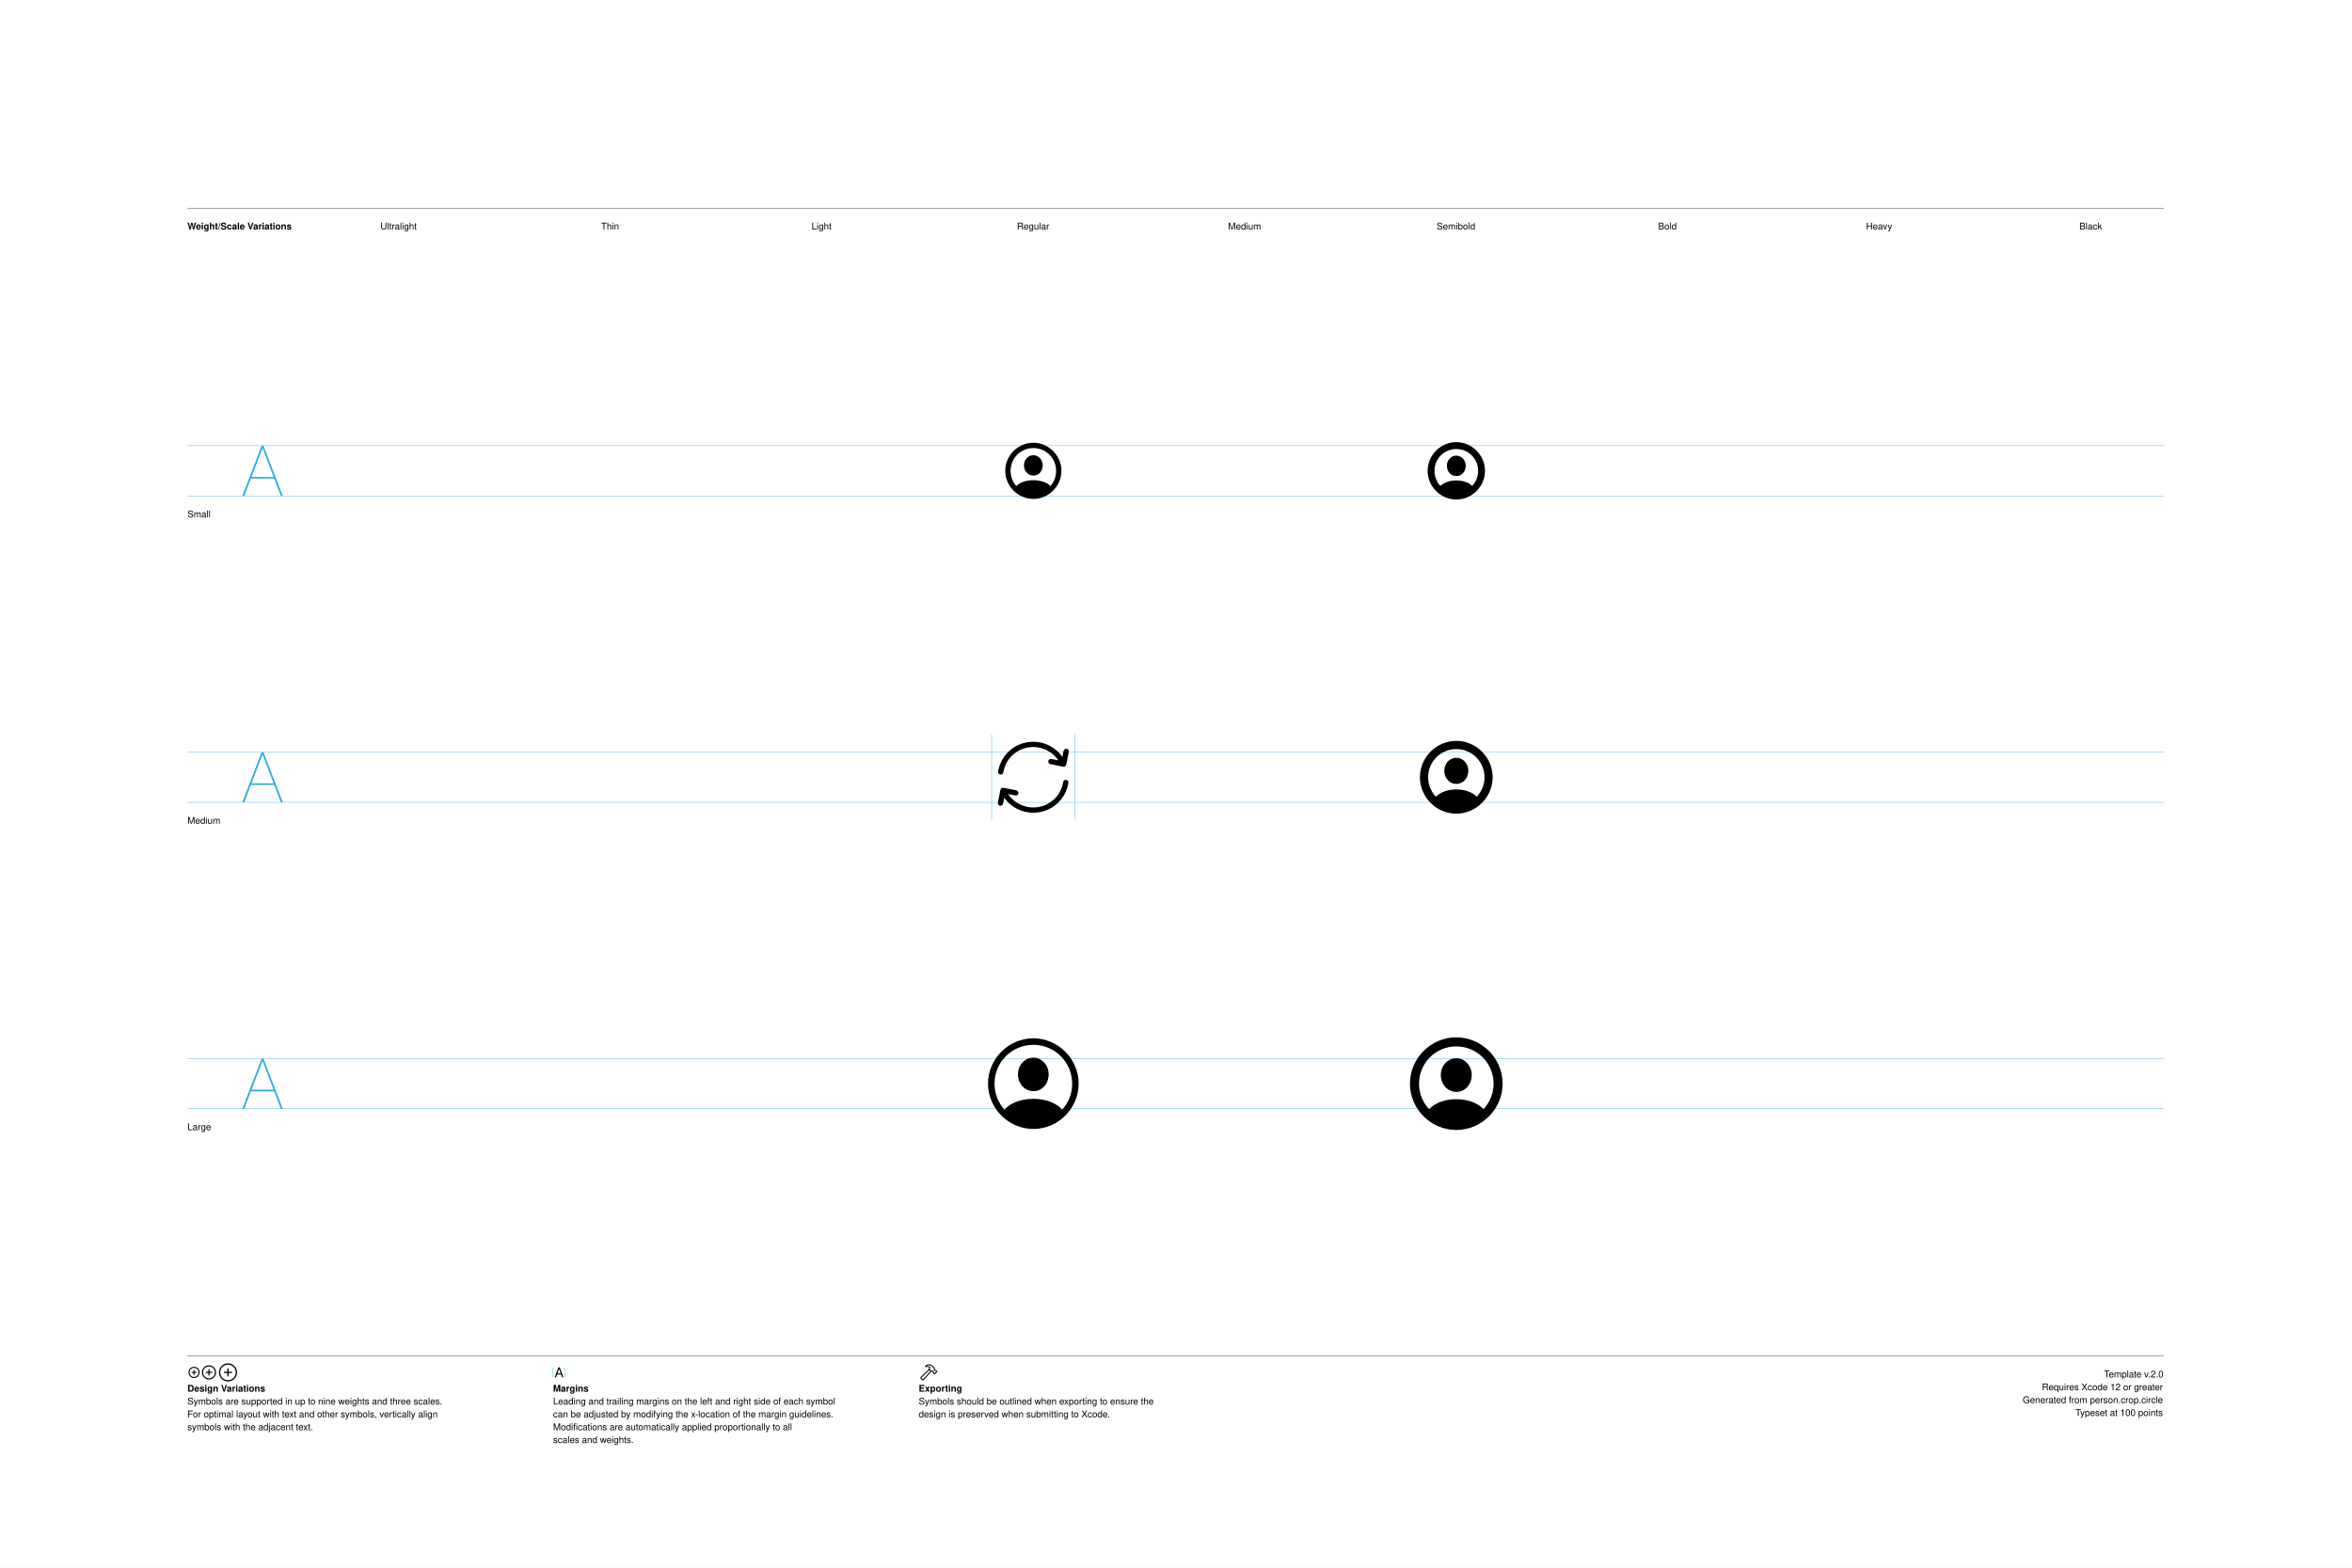
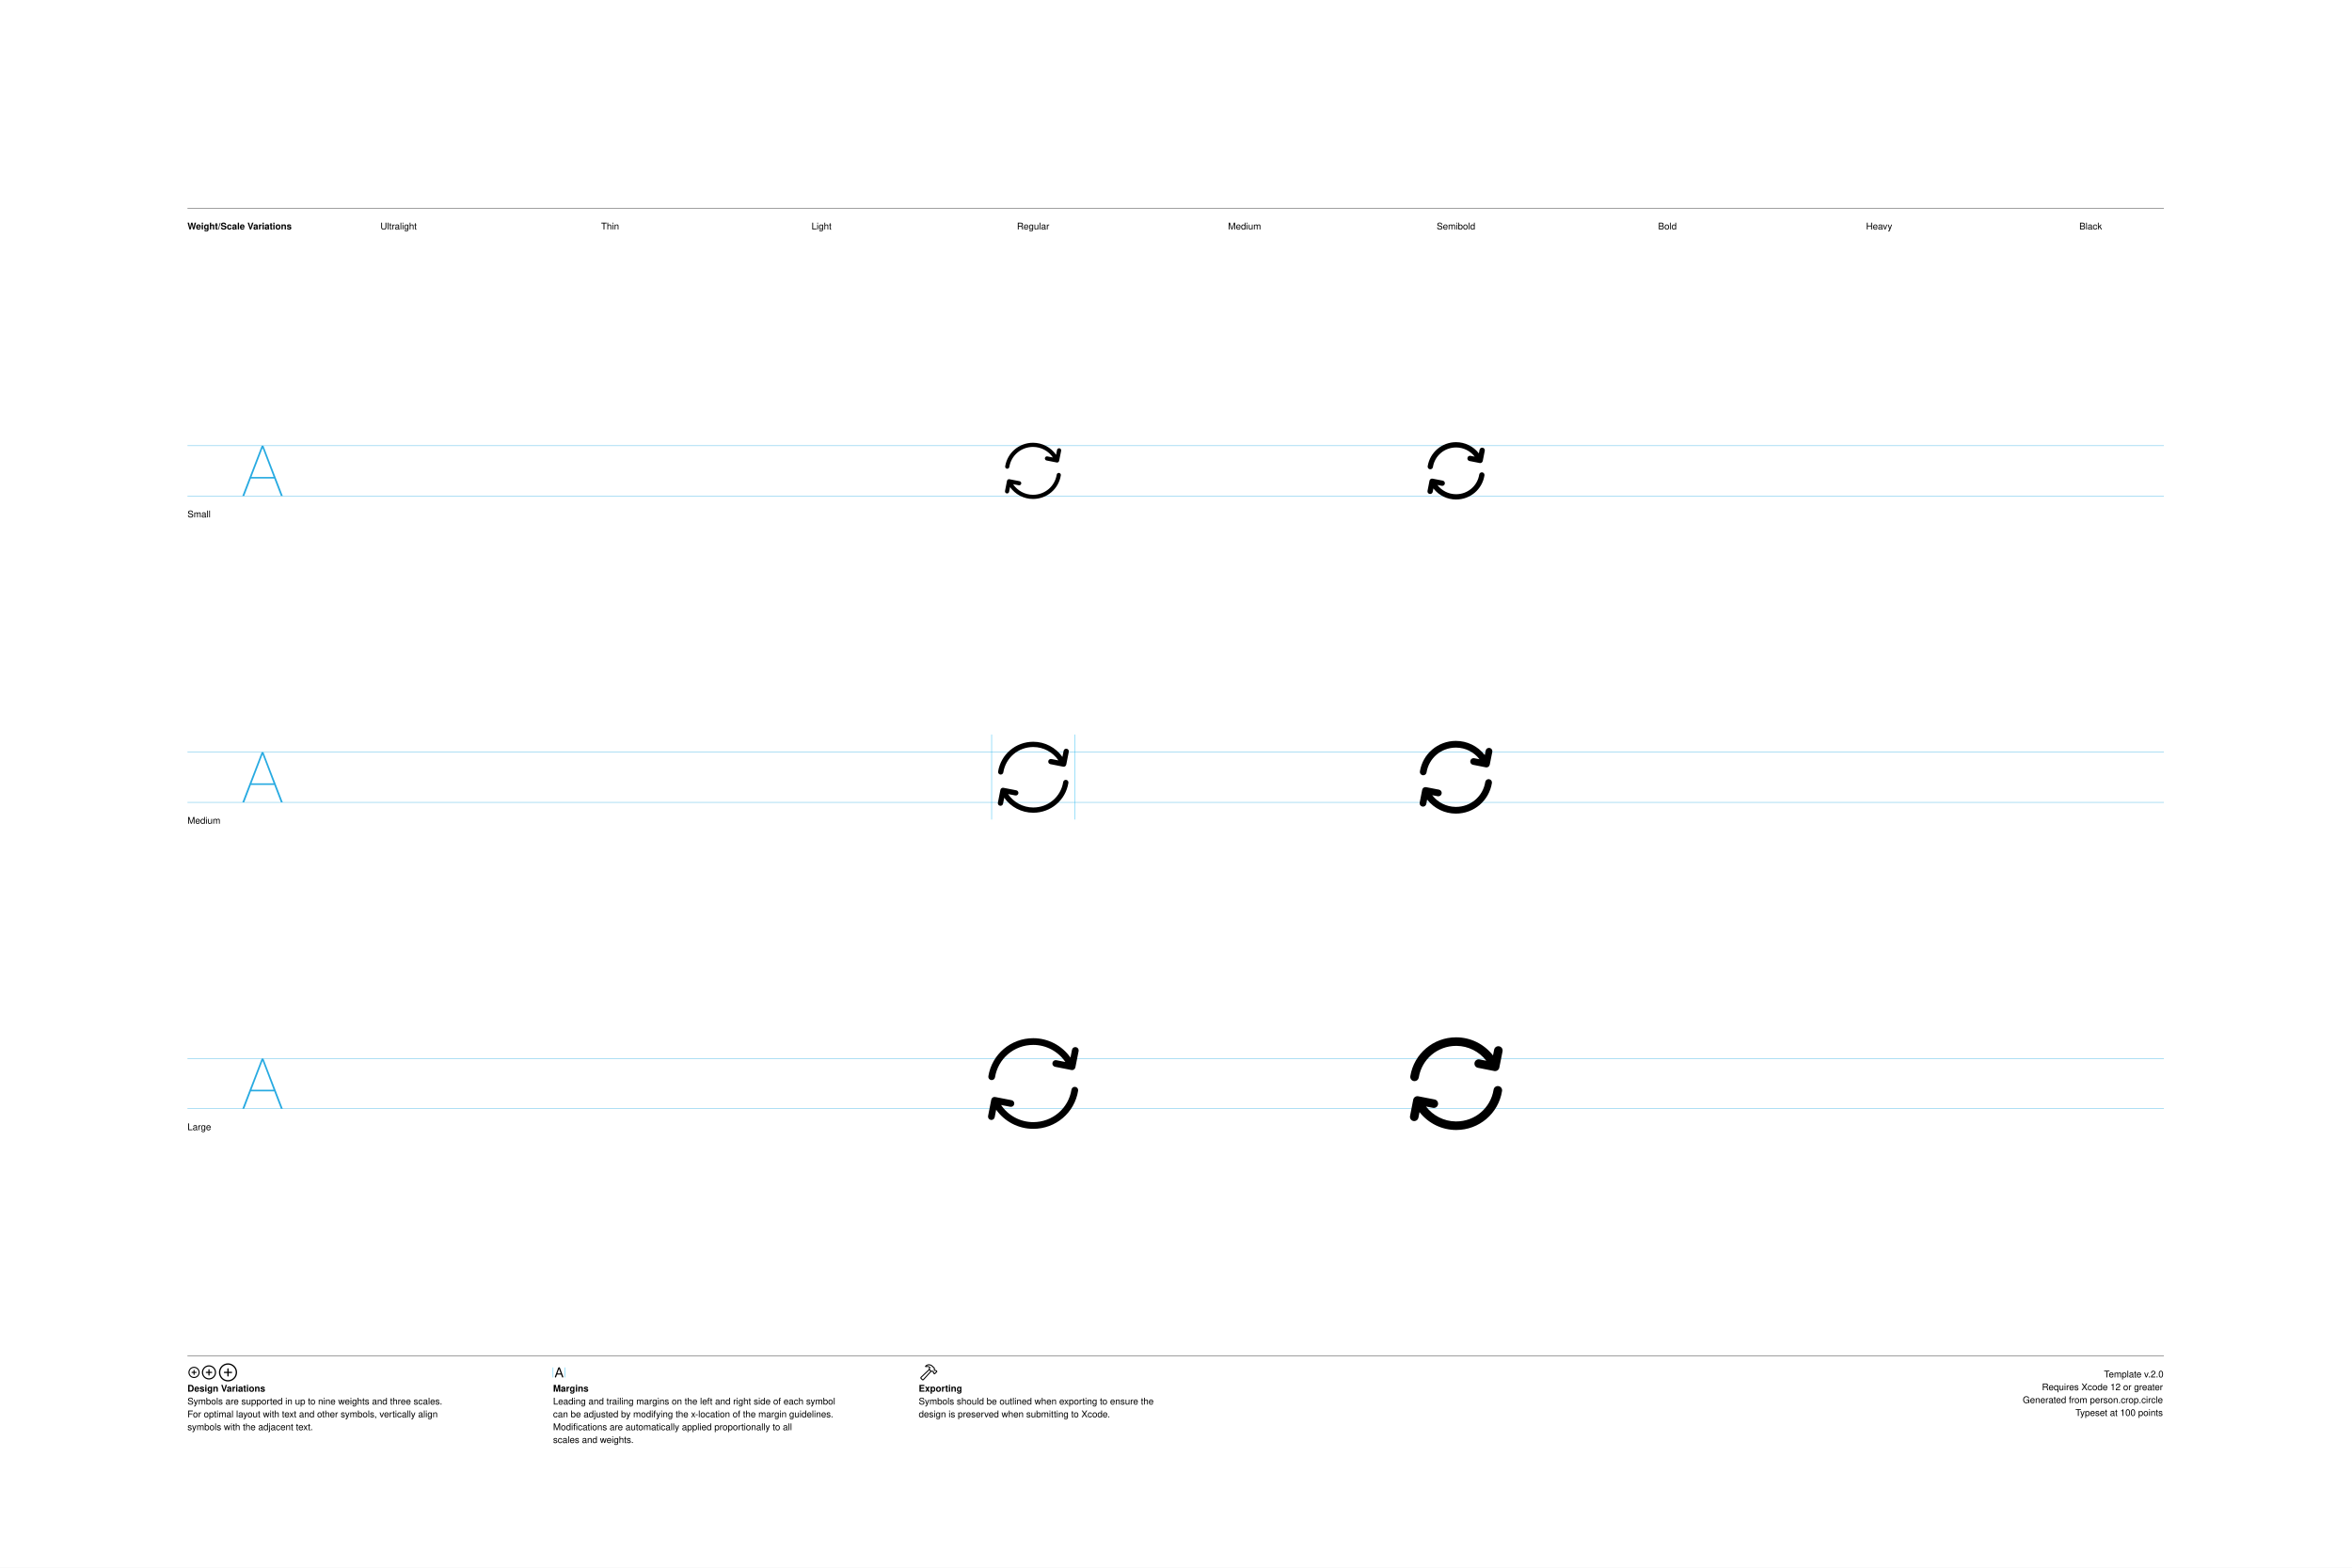
<svg xmlns="http://www.w3.org/2000/svg" width="3300px" height="2200px" viewBox="0 0 3300 2200" version="1.1">
  <g id="Syncs" stroke="none" stroke-width="1" fill="none" fill-rule="evenodd">
    <g id="syncs">
      <g id="Notes">
        <rect id="artboard" fill="#FFFFFF" fill-rule="nonzero" x="0" y="0" width="3300" height="2200" />
        <line x1="263" y1="292" x2="3036" y2="292" id="Path" stroke="#000000" stroke-width="0.5" />
        <text id="Weight/Scale-Variations" fill="#000000" fill-rule="nonzero" font-family="Helvetica-Bold, Helvetica" font-size="13" font-weight="bold">
          <tspan x="263" y="322">Weight/Scale Variations</tspan>
        </text>
        <text id="Ultralight" fill="#000000" fill-rule="nonzero" font-family="Helvetica" font-size="13" font-weight="normal">
          <tspan x="533.711" y="322">Ultralight</tspan>
        </text>
        <text id="Thin" fill="#000000" fill-rule="nonzero" font-family="Helvetica" font-size="13" font-weight="normal">
          <tspan x="843.422" y="322">Thin</tspan>
        </text>
        <text id="Light" fill="#000000" fill-rule="nonzero" font-family="Helvetica" font-size="13" font-weight="normal">
          <tspan x="1138.63" y="322">Light</tspan>
        </text>
        <text id="Regular" fill="#000000" fill-rule="nonzero" font-family="Helvetica" font-size="13" font-weight="normal">
          <tspan x="1426.84" y="322">Regular</tspan>
        </text>
        <text id="Medium" fill="#000000" fill-rule="nonzero" font-family="Helvetica" font-size="13" font-weight="normal">
          <tspan x="1723.06" y="322">Medium</tspan>
        </text>
        <text id="Semibold" fill="#000000" fill-rule="nonzero" font-family="Helvetica" font-size="13" font-weight="normal">
          <tspan x="2015.77" y="322">Semibold</tspan>
        </text>
        <text id="Bold" fill="#000000" fill-rule="nonzero" font-family="Helvetica" font-size="13" font-weight="normal">
          <tspan x="2326.48" y="322">Bold</tspan>
        </text>
        <text id="Heavy" fill="#000000" fill-rule="nonzero" font-family="Helvetica" font-size="13" font-weight="normal">
          <tspan x="2618.19" y="322">Heavy</tspan>
        </text>
        <text id="Black" fill="#000000" fill-rule="nonzero" font-family="Helvetica" font-size="13" font-weight="normal">
          <tspan x="2917.4" y="322">Black</tspan>
        </text>
        <line x1="263" y1="1903" x2="3036" y2="1903" id="Path" stroke="#000000" stroke-width="0.5" />
        <g id="Group" transform="translate(264.3672, 1918.068)" fill="#000000" fill-rule="nonzero">
          <path d="M7.881,15.762 C12.188,15.762 15.772,12.187 15.772,7.881 C15.772,3.574 12.178,0 7.871,0 C3.574,0 -8.8817842e-16,3.574 -8.8817842e-16,7.881 C-8.8817842e-16,12.187 3.584,15.762 7.881,15.762 Z M7.881,14.277 C4.336,14.277 1.504,11.436 1.504,7.881 C1.504,4.326 4.326,1.484 7.871,1.484 C11.426,1.484 14.268,4.326 14.277,7.881 C14.287,11.436 11.436,14.277 7.881,14.277 Z M5.029,8.613 L7.139,8.613 L7.139,10.732 C7.139,11.172 7.432,11.475 7.861,11.475 C8.311,11.475 8.604,11.172 8.604,10.732 L8.604,8.613 L10.732,8.613 C11.172,8.613 11.475,8.32 11.475,7.891 C11.475,7.451 11.172,7.148 10.732,7.148 L8.604,7.148 L8.604,5.039 C8.604,4.59 8.311,4.287 7.861,4.287 C7.432,4.287 7.139,4.59 7.139,5.039 L7.139,7.148 L5.029,7.148 C4.58,7.148 4.277,7.451 4.277,7.891 C4.277,8.32 4.58,8.613 5.029,8.613 Z" id="Shape" />
        </g>
        <g id="Group" transform="translate(283.2541, 1915.988)" fill="#000000" fill-rule="nonzero">
          <path d="M9.961,19.922 C15.41,19.922 19.922,15.4 19.922,9.961 C19.922,4.512 15.4,0 9.951,0 C4.512,0 8.8817842e-16,4.512 8.8817842e-16,9.961 C8.8817842e-16,15.4 4.521,19.922 9.961,19.922 Z M9.961,18.262 C5.352,18.262 1.67,14.57 1.67,9.961 C1.67,5.351 5.342,1.66 9.951,1.66 C14.561,1.66 18.252,5.351 18.262,9.961 C18.271,14.57 14.57,18.262 9.961,18.262 Z M6.24,10.781 L9.131,10.781 L9.131,13.691 C9.131,14.18 9.463,14.512 9.941,14.512 C10.43,14.512 10.771,14.18 10.771,13.691 L10.771,10.781 L13.682,10.781 C14.17,10.781 14.502,10.449 14.502,9.971 C14.502,9.482 14.17,9.141 13.682,9.141 L10.771,9.141 L10.771,6.25 C10.771,5.742 10.43,5.41 9.941,5.41 C9.463,5.41 9.131,5.752 9.131,6.25 L9.131,9.141 L6.24,9.141 C5.732,9.141 5.4,9.482 5.4,9.971 C5.4,10.449 5.742,10.781 6.24,10.781 Z" id="Shape" />
        </g>
        <g id="Group" transform="translate(307.1799, 1913.225)" fill="#000000" fill-rule="nonzero">
          <path d="M12.715,25.439 C19.678,25.439 25.439,19.678 25.439,12.725 C25.439,5.762 19.668,0 12.705,0 C5.752,0 0,5.762 0,12.725 C0,19.678 5.762,25.439 12.715,25.439 Z M12.715,23.623 C6.68,23.623 1.826,18.76 1.826,12.725 C1.826,6.68 6.67,1.826 12.705,1.826 C18.75,1.826 23.604,6.68 23.613,12.725 C23.623,18.76 18.76,23.623 12.715,23.623 Z M7.803,13.633 L11.807,13.633 L11.807,17.646 C11.807,18.184 12.178,18.555 12.695,18.555 C13.232,18.555 13.604,18.184 13.604,17.646 L13.604,13.633 L17.627,13.633 C18.154,13.633 18.535,13.262 18.535,12.744 C18.535,12.207 18.164,11.826 17.627,11.826 L13.604,11.826 L13.604,7.822 C13.604,7.266 13.232,6.894 12.695,6.894 C12.178,6.894 11.807,7.275 11.807,7.822 L11.807,11.826 L7.803,11.826 C7.246,11.826 6.875,12.207 6.875,12.744 C6.875,13.262 7.256,13.633 7.803,13.633 Z" id="Shape" />
        </g>
        <text id="Design-Variations" fill="#000000" fill-rule="nonzero" font-family="Helvetica-Bold, Helvetica" font-size="13" font-weight="bold">
          <tspan x="263" y="1953">Design Variations</tspan>
        </text>
        <text id="Symbols-are-supported-in-up-to-nine-weights-and-three-scales." fill="#000000" fill-rule="nonzero" font-family="Helvetica" font-size="13" font-weight="normal">
          <tspan x="263" y="1971">Symbols are supported in up to nine weights and three scales.</tspan>
        </text>
        <text id="For-optimal-layout-with-text-and-other-symbols,-vertically-align" fill="#000000" fill-rule="nonzero" font-family="Helvetica" font-size="13" font-weight="normal">
          <tspan x="263" y="1989">For optimal layout with text and other symbols, vertically align</tspan>
        </text>
        <text id="symbols-with-the-adjacent-text." fill="#000000" fill-rule="nonzero" font-family="Helvetica" font-size="13" font-weight="normal">
          <tspan x="263" y="2007">symbols with the adjacent text.</tspan>
        </text>
        <line x1="776" y1="1919" x2="776" y2="1933" id="Path" stroke="#00AEEF" stroke-width="0.5" />
        <g id="Group" transform="translate(778.4902, 1918.713)" fill="#000000" fill-rule="nonzero">
          <path d="M0.82,14.414 C1.338,14.414 1.592,14.219 1.777,13.682 L3.037,10.225 L8.799,10.225 L10.059,13.682 C10.244,14.219 10.498,14.414 11.006,14.414 C11.523,14.414 11.855,14.102 11.855,13.613 C11.855,13.447 11.826,13.301 11.748,13.086 L7.168,0.898 C6.943,0.293 6.543,0 5.918,0 C5.312,0 4.902,0.293 4.688,0.889 L0.107,13.096 C0.029,13.311 -4.4408921e-16,13.457 -4.4408921e-16,13.623 C-4.4408921e-16,14.111 0.312,14.414 0.82,14.414 Z M3.516,8.75 L5.889,2.178 L5.938,2.178 L8.311,8.75 L3.516,8.75 Z" id="Shape" />
        </g>
        <line x1="792.836" y1="1919" x2="792.836" y2="1933" id="Path" stroke="#00AEEF" stroke-width="0.5" />
        <text id="Margins" fill="#000000" fill-rule="nonzero" font-family="Helvetica-Bold, Helvetica" font-size="13" font-weight="bold">
          <tspan x="776" y="1953">Margins</tspan>
        </text>
        <text id="Leading-and-trailing-margins-on-the-left-and-right-side-of-each-symbol" fill="#000000" fill-rule="nonzero" font-family="Helvetica" font-size="13" font-weight="normal">
          <tspan x="776" y="1971">Leading and trailing margins on the left and right side of each symbol</tspan>
        </text>
        <text id="can-be-adjusted-by-modifying-the-x-location-of-the-margin-guidelines." fill="#000000" fill-rule="nonzero" font-family="Helvetica" font-size="13" font-weight="normal">
          <tspan x="776" y="1989">can be adjusted by modifying the x-location of the margin guidelines.</tspan>
        </text>
        <text id="Modifications-are-automatically-applied-proportionally-to-all" fill="#000000" fill-rule="nonzero" font-family="Helvetica" font-size="13" font-weight="normal">
          <tspan x="776" y="2007">Modifications are automatically applied proportionally to all</tspan>
        </text>
        <text id="scales-and-weights." fill="#000000" fill-rule="nonzero" font-family="Helvetica" font-size="13" font-weight="normal">
          <tspan x="776" y="2025">scales and weights.</tspan>
        </text>
        <g id="Group" transform="translate(1291.248, 1914.517)" fill="#000000" fill-rule="nonzero">
          <path d="M0.594,20.348 L2.293,22.057 C3.152,22.926 4.139,22.867 5.066,21.842 L15.242,10.631 C15.506,10.719 15.779,10.699 16.092,10.641 L17.156,10.445 L17.82,11.119 L17.781,11.676 C17.742,12.174 17.869,12.555 18.357,13.033 L19.119,13.776 C19.598,14.254 20.213,14.283 20.682,13.815 L23.592,10.895 C24.06,10.426 24.041,9.83 23.562,9.352 L22.791,8.59 C22.312,8.112 21.941,7.955 21.463,7.994 L20.887,8.043 L20.242,7.408 L20.486,6.285 C20.613,5.719 20.457,5.28 19.871,4.694 L17.674,2.506 C14.334,-0.814 9.9,-0.736 7.01,2.155 C6.59,2.565 6.56,3.141 6.795,3.531 C7.029,3.893 7.488,4.127 8.133,3.961 C9.598,3.619 11.121,3.561 12.547,4.498 L11.961,5.953 C11.766,6.432 11.736,6.832 11.863,7.194 L0.799,17.584 C-0.188,18.502 -0.266,19.479 0.594,20.348 Z M8.504,2.526 C10.935,0.748 14.226,1.051 16.453,3.278 L18.885,5.69 C19.119,5.924 19.158,6.11 19.09,6.451 L18.767,7.936 L20.271,9.42 L21.258,9.362 C21.512,9.352 21.59,9.371 21.785,9.567 L22.361,10.143 L19.92,12.584 L19.344,12.008 C19.148,11.813 19.119,11.735 19.129,11.471 L19.197,10.494 L17.703,9.01 L16.18,9.264 C15.857,9.332 15.711,9.303 15.467,9.069 L13.465,7.067 C13.211,6.832 13.182,6.666 13.338,6.295 L14.217,4.205 C12.654,2.75 10.623,2.125 8.592,2.721 C8.435,2.76 8.377,2.633 8.504,2.526 Z M3.025,20.787 L1.853,19.625 C1.385,19.166 1.492,18.824 1.892,18.463 L12.703,8.287 L14.168,9.772 L4.178,20.758 C3.826,21.158 3.494,21.256 3.025,20.787 Z" id="Shape" />
        </g>
        <text id="Exporting" fill="#000000" fill-rule="nonzero" font-family="Helvetica-Bold, Helvetica" font-size="13" font-weight="bold">
          <tspan x="1289" y="1953">Exporting</tspan>
        </text>
        <text id="Symbols-should-be-outlined-when-exporting-to-ensure-the" fill="#000000" fill-rule="nonzero" font-family="Helvetica" font-size="13" font-weight="normal">
          <tspan x="1289" y="1971">Symbols should be outlined when exporting to ensure the</tspan>
        </text>
        <text id="design-is-preserved-when-submitting-to-Xcode." fill="#000000" fill-rule="nonzero" font-family="Helvetica" font-size="13" font-weight="normal">
          <tspan x="1289" y="1989">design is preserved when submitting to Xcode.</tspan>
        </text>
        <text id="template-version" fill="#000000" fill-rule="nonzero" font-family="Helvetica" font-size="13" font-weight="normal">
          <tspan x="2952" y="1933">Template v.2.0</tspan>
        </text>
        <text id="Requires-Xcode-12-or-greater" fill="#000000" fill-rule="nonzero" font-family="Helvetica" font-size="13" font-weight="normal">
          <tspan x="2865" y="1951">Requires Xcode 12 or greater</tspan>
        </text>
        <text id="Generated-from-person.crop.circle" fill="#000000" fill-rule="nonzero" font-family="Helvetica" font-size="13" font-weight="normal">
          <tspan x="2838" y="1969">Generated from person.crop.circle</tspan>
        </text>
        <text id="Typeset-at-100-points" fill="#000000" fill-rule="nonzero" font-family="Helvetica" font-size="13" font-weight="normal">
          <tspan x="2912" y="1987">Typeset at 100 points</tspan>
        </text>
        <text id="Small" fill="#000000" fill-rule="nonzero" font-family="Helvetica" font-size="13" font-weight="normal">
          <tspan x="263" y="726">Small</tspan>
        </text>
        <text id="Medium" fill="#000000" fill-rule="nonzero" font-family="Helvetica" font-size="13" font-weight="normal">
          <tspan x="263" y="1156">Medium</tspan>
        </text>
        <text id="Large" fill="#000000" fill-rule="nonzero" font-family="Helvetica" font-size="13" font-weight="normal">
          <tspan x="263" y="1586">Large</tspan>
        </text>
      </g>
      <g id="Guides" transform="translate(263, 625.041)">
        <g id="H-reference" transform="translate(76.97656, 0.5)" fill="#27AAE1" fill-rule="nonzero">
          <path d="M-1.22124533e-15,70.459 L2.686,70.459 L12.012,45.996 L44.775,45.996 L54.15,70.459 L56.787,70.459 L29.639,0 L27.148,0 L-1.22124533e-15,70.459 Z M28.369,3.32 L28.467,3.32 L43.896,43.75 L12.891,43.75 L28.369,3.32 Z" id="Shape" />
        </g>
        <line x1="0" y1="70.959" x2="2773" y2="70.959" id="Baseline-S" stroke="#27AAE1" stroke-width="0.5" />
        <line x1="0" y1="0.5" x2="2773" y2="0.5" id="Capline-S" stroke="#27AAE1" stroke-width="0.5" />
        <g id="H-reference" transform="translate(76.97656, 430.5)" fill="#27AAE1" fill-rule="nonzero">
          <path d="M-1.22124533e-15,70.459 L2.686,70.459 L12.012,45.996 L44.775,45.996 L54.15,70.459 L56.787,70.459 L29.639,0 L27.148,0 L-1.22124533e-15,70.459 Z M28.369,3.32 L28.467,3.32 L43.896,43.75 L12.891,43.75 L28.369,3.32 Z" id="Shape" />
        </g>
        <line x1="0" y1="500.959" x2="2773" y2="500.959" id="Baseline-M" stroke="#27AAE1" stroke-width="0.5" />
        <line x1="0" y1="430.499" x2="2773" y2="430.499" id="Capline-M" stroke="#27AAE1" stroke-width="0.5" />
        <g id="H-reference" transform="translate(76.97656, 860.5)" fill="#27AAE1" fill-rule="nonzero">
          <path d="M-1.22124533e-15,70.459 L2.686,70.459 L12.012,45.996 L44.775,45.996 L54.15,70.459 L56.787,70.459 L29.639,0 L27.148,0 L-1.22124533e-15,70.459 Z M28.369,3.32 L28.467,3.32 L43.896,43.75 L12.891,43.75 L28.369,3.32 Z" id="Shape" />
        </g>
        <line x1="0" y1="930.959" x2="2773" y2="930.959" id="Baseline-L" stroke="#27AAE1" stroke-width="0.5" />
        <line x1="0" y1="860.499" x2="2773" y2="860.499" id="Capline-L" stroke="#27AAE1" stroke-width="0.5" />
        <line x1="1128.3" y1="405.749" x2="1128.3" y2="525.079" id="left-margin" stroke="#00AEEF" stroke-width="0.5" />
        <line x1="1245.39" y1="405.749" x2="1245.39" y2="525.079" id="right-margin" stroke="#00AEEF" stroke-width="0.5" />
      </g>
      <g id="Symbols" transform="translate(1386.249, 620.5117)" fill="#000000">
-         <g id="Semibold-L" transform="translate(592, 835.2443)" fill-rule="nonzero">
-           <path d="M64.99,129.98 C100.635,129.98 130.03,100.635 130.03,64.99 C130.03,29.346 100.586,0 64.99,0 C29.346,0 -7.10542736e-15,29.346 -7.10542736e-15,64.99 C-7.10542736e-15,100.635 29.395,129.98 64.99,129.98 Z M64.99,86.767 C47.217,86.767 33.496,93.359 26.855,100.83 C18.115,91.455 12.744,78.906 12.744,64.99 C12.744,36.035 35.986,12.695 64.99,12.695 C93.946,12.695 117.285,36.035 117.334,64.99 C117.334,78.906 111.963,91.504 103.174,100.83 C96.533,93.359 82.861,86.767 64.99,86.767 Z M64.99,76.513 C77.246,76.611 86.67,66.162 86.67,52.685 C86.67,39.99 77.148,29.297 64.99,29.297 C52.881,29.297 43.262,39.99 43.31,52.685 C43.359,66.162 52.783,76.416 64.99,76.513 Z" id="Shape" />
+         <g id="Semibold-L" transform="translate(592, 835.2083)" fill-rule="nonzero">
+           <path d="M123.957,68.428 L124.231,68.464 L124.066,69.537 L124.237,68.464 C127.424,68.97 129.628,71.89 129.268,75.061 L129.231,75.333 C124.165,107.019 97.081,130.03 64.863,130.03 C44.866,130.03 26.106,120.864 13.814,105.428 L13.426,104.934 L11.906,112.708 C11.374,115.449 9.03,117.433 6.292,117.558 L6.017,117.564 C5.618,117.564 5.23,117.526 4.87,117.45 C1.699,116.833 -0.399,113.847 0.064,110.689 L0.11,110.418 L4.592,87.484 C5.202,84.319 8.213,82.214 11.367,82.693 L11.638,82.741 L34.644,87.211 C37.891,87.836 40.015,90.989 39.388,94.244 C38.767,97.407 35.777,99.499 32.614,99.03 L32.343,98.983 L22.531,97.072 L22.612,97.18 C32.479,110.061 47.782,117.83 64.197,118.035 L64.863,118.039 C91.155,118.039 113.227,99.288 117.355,73.447 C117.848,70.359 120.602,68.21 123.677,68.403 L123.957,68.428 Z M64.863,0 C84.987,0 103.865,9.309 116.152,24.944 L116.519,25.416 L118.122,17.314 C118.755,14.161 121.754,12.083 124.921,12.552 L125.193,12.598 L125.001,13.585 L125.2,12.6 C128.354,13.229 130.436,16.228 129.963,19.381 L129.916,19.652 L125.367,42.594 C125.042,44.143 124.126,45.51 122.804,46.4 C121.813,47.056 120.656,47.404 119.472,47.404 C119.169,47.404 118.876,47.383 118.589,47.339 L118.303,47.289 L95.32,42.754 C92.065,42.107 89.944,38.95 90.593,35.713 C91.213,32.554 94.229,30.464 97.38,30.945 L97.65,30.993 L107.094,32.854 L107.031,32.773 C97.159,19.944 81.889,12.208 65.527,12.004 L64.863,12 C38.634,12 16.569,30.689 12.378,56.455 C11.895,59.364 9.37,61.491 6.446,61.491 C6.154,61.491 5.86,61.464 5.484,61.41 C2.208,60.879 -0.018,57.806 0.504,54.53 C5.655,22.93 32.716,0 64.863,0 Z" id="Shape" transform="translate(65.015, 65.01512) rotate(-360) translate(-65.015, -65.01512) " />
        </g>
-         <g id="Regular-L" transform="translate(0, 836.6113)" fill-rule="nonzero">
-           <path d="M63.574,127.197 C98.389,127.197 127.198,98.389 127.198,63.623 C127.198,28.809 98.34,0 63.525,0 C28.76,0 -7.10542736e-15,28.809 -7.10542736e-15,63.623 C-7.10542736e-15,98.389 28.809,127.197 63.574,127.197 Z M63.574,84.863 C44.092,84.863 29.248,92.383 23.145,100.195 C14.453,90.527 9.131,77.734 9.131,63.623 C9.131,33.398 33.35,9.131 63.525,9.131 C93.75,9.131 118.018,33.398 118.067,63.623 C118.116,77.734 112.793,90.576 104.004,100.244 C97.95,92.383 83.106,84.863 63.574,84.863 Z M63.574,74.17 C75.684,74.268 85.107,63.916 85.107,50.391 C85.107,37.695 75.586,27.148 63.574,27.148 C51.562,27.148 41.992,37.695 42.041,50.391 C42.09,63.916 51.465,74.072 63.574,74.17 Z" id="Shape" />
+         <g id="Regular-L" transform="translate(0, 836.4283)">
+           <path d="M122.492,68.297 C119.895,67.898 117.49,69.642 117.08,72.213 C112.862,98.616 90.305,117.778 63.448,117.778 C45.127,117.778 28.291,108.574 18.316,93.728 L31.243,96.245 C33.812,96.745 36.281,95.073 36.782,92.52 C37.274,89.967 35.607,87.486 33.056,86.996 L10.098,82.535 C7.538,82.026 5.051,83.707 4.559,86.26 L0.086,109.147 C-0.406,111.7 1.261,114.171 3.83,114.671 C4.131,114.734 4.432,114.762 4.732,114.762 C6.946,114.762 8.923,113.199 9.36,110.946 L11.428,100.37 C23.235,116.969 42.522,127.2 63.448,127.2 C94.97,127.2 121.462,104.695 126.418,73.694 C126.828,71.123 125.07,68.706 122.492,68.297 M123.403,12.547 C120.825,12.048 118.347,13.71 117.836,16.254 L115.677,27.166 C103.889,10.376 84.493,0 63.448,0 C31.99,0 5.525,22.433 0.487,53.342 C0.077,55.913 1.826,58.33 4.404,58.748 C4.659,58.785 4.914,58.812 5.16,58.812 C7.438,58.812 9.442,57.158 9.825,54.85 C14.107,28.529 36.655,9.431 63.448,9.431 C81.714,9.431 98.514,18.598 108.498,33.381 L95.917,30.901 C93.366,30.392 90.87,32.054 90.369,34.607 C89.859,37.151 91.526,39.632 94.086,40.141 L117.017,44.665 C117.326,44.729 117.627,44.756 117.937,44.756 C118.866,44.756 119.777,44.484 120.56,43.966 C121.599,43.266 122.319,42.185 122.574,40.967 L127.111,18.09 C127.612,15.537 125.954,13.056 123.403,12.547" id="Shape" transform="translate(63.6, 63.6) rotate(-360) translate(-63.6, -63.6) " />
        </g>
-         <g id="Semibold-M" transform="translate(605.9909, 419.209)" fill-rule="nonzero">
-           <path d="M51.025,102.1 C79.004,102.1 102.051,79.004 102.051,51.025 C102.051,23.047 78.955,0 51.025,0 C23.047,0 0,23.047 0,51.025 C0,79.004 23.047,102.1 51.025,102.1 Z M51.025,68.115 C37.891,68.115 27.734,72.754 22.363,78.369 C15.625,71.24 11.523,61.67 11.523,51.025 C11.523,29.102 29.053,11.475 51.025,11.475 C72.949,11.475 90.576,29.102 90.625,51.025 C90.625,61.67 86.475,71.289 79.736,78.369 C74.365,72.754 64.209,68.115 51.025,68.115 Z M51.025,60.352 C60.547,60.4 67.92,52.295 67.92,41.846 C67.92,31.982 60.449,23.682 51.025,23.682 C41.602,23.682 34.082,31.982 34.18,41.846 C34.18,52.295 41.553,60.303 51.025,60.352 Z" id="z" />
+         <g id="Semibold-M" transform="translate(605.5708, 419.2083)" fill-rule="nonzero">
+           <path d="M97.284,53.703 L97.499,53.731 L97.369,54.574 L97.503,53.732 C100.005,54.129 101.734,56.421 101.452,58.909 L101.423,59.123 C97.447,83.99 76.191,102.05 50.905,102.05 C35.211,102.05 20.489,94.856 10.842,82.741 L10.537,82.354 L9.344,88.456 C8.926,90.607 7.087,92.163 4.938,92.262 L4.722,92.267 C4.409,92.267 4.105,92.237 3.822,92.177 C1.333,91.693 -0.313,89.349 0.05,86.871 L0.086,86.658 L3.604,68.659 C4.083,66.175 6.446,64.523 8.921,64.899 L9.133,64.937 L27.189,68.445 C29.737,68.935 31.405,71.41 30.912,73.965 C30.425,76.447 28.078,78.088 25.596,77.72 L25.383,77.684 L17.683,76.184 L17.746,76.268 C25.49,86.378 37.5,92.475 50.383,92.636 L50.905,92.639 C71.54,92.639 88.863,77.923 92.103,57.642 C92.489,55.219 94.651,53.532 97.064,53.684 L97.284,53.703 Z M50.905,0 C66.699,0 81.515,7.306 91.158,19.577 L91.446,19.947 L92.704,13.588 C93.201,11.114 95.555,9.483 98.04,9.851 L98.253,9.887 L98.103,10.662 L98.259,9.889 C100.735,10.382 102.369,12.736 101.997,15.211 L101.961,15.423 L98.39,33.428 C98.135,34.644 97.416,35.717 96.379,36.416 C95.601,36.93 94.693,37.203 93.764,37.203 C93.526,37.203 93.296,37.187 93.071,37.153 L92.846,37.113 L74.809,33.554 C72.254,33.046 70.589,30.568 71.099,28.028 C71.586,25.549 73.953,23.909 76.425,24.287 L76.638,24.324 L84.049,25.785 L84,25.721 C76.252,15.652 64.268,9.581 51.426,9.421 L50.905,9.418 C30.32,9.418 13.004,24.085 9.714,44.307 C9.336,46.59 7.354,48.259 5.059,48.259 C4.83,48.259 4.599,48.238 4.304,48.196 C1.733,47.779 -0.014,45.367 0.396,42.796 C4.438,17.996 25.676,0 50.905,0 Z" id="Shape" transform="translate(51.02491, 51.025) rotate(-360) translate(-51.02491, -51.025) " />
        </g>
        <g id="Regular-M" transform="translate(13.7907, 420.4283)">
          <path d="M95.923,53.483 C93.89,53.17 92.006,54.536 91.685,56.55 C88.382,77.226 70.718,92.232 49.686,92.232 C35.339,92.232 22.155,85.024 14.343,73.398 L24.466,75.369 C26.478,75.761 28.412,74.451 28.804,72.452 C29.189,70.453 27.884,68.51 25.886,68.126 L7.908,64.633 C5.903,64.234 3.956,65.55 3.57,67.55 L0.067,85.472 C-0.318,87.472 0.988,89.407 3,89.798 C3.235,89.848 3.47,89.87 3.706,89.87 C5.439,89.87 6.988,88.646 7.33,86.881 L8.949,78.599 C18.195,91.599 33.299,99.61 49.686,99.61 C74.37,99.61 95.117,81.986 98.998,57.71 C99.319,55.696 97.942,53.804 95.923,53.483 M96.636,9.826 C94.617,9.434 92.677,10.737 92.277,12.729 L90.587,21.274 C81.355,8.125 66.166,0 49.686,0 C25.051,0 4.327,17.567 0.381,41.772 C0.06,43.786 1.43,45.678 3.449,46.006 C3.649,46.034 3.849,46.055 4.041,46.055 C5.825,46.055 7.394,44.76 7.694,42.953 C11.047,22.341 28.704,7.385 49.686,7.385 C63.99,7.385 77.146,14.564 84.965,26.141 L75.112,24.198 C73.115,23.8 71.16,25.102 70.768,27.101 C70.368,29.093 71.674,31.036 73.678,31.434 L91.635,34.977 C91.878,35.027 92.113,35.048 92.356,35.048 C93.084,35.048 93.797,34.835 94.411,34.429 C95.224,33.882 95.787,33.035 95.987,32.082 L99.54,14.166 C99.932,12.167 98.634,10.224 96.636,9.826" id="Shape" transform="translate(49.805, 49.805) rotate(-360) translate(-49.805, -49.805) " />
        </g>
-         <g id="Semibold-S" transform="translate(616.7866, 0)" fill-rule="nonzero">
-           <path d="M40.234,80.469 C62.256,80.469 80.469,62.305 80.469,40.234 C80.469,18.213 62.256,0 40.186,0 C18.164,0 -8.8817842e-16,18.213 -8.8817842e-16,40.234 C-8.8817842e-16,62.305 18.213,80.469 40.234,80.469 Z M40.234,53.711 C30.078,53.711 22.217,57.129 17.969,61.377 C12.793,55.859 9.619,48.438 9.619,40.234 C9.619,23.242 23.193,9.619 40.186,9.619 C57.227,9.619 70.85,23.242 70.898,40.234 C70.898,48.438 67.725,55.908 62.5,61.377 C58.301,57.129 50.391,53.711 40.234,53.711 Z M40.234,47.607 C47.705,47.705 53.467,41.309 53.467,33.105 C53.467,25.391 47.656,18.896 40.234,18.896 C32.812,18.896 26.953,25.391 27.002,33.105 C27.002,41.309 32.812,47.559 40.234,47.607 Z" id="Shape" />
+         <g id="Semibold-S" transform="translate(616.5708, 0)" fill-rule="nonzero">
+           <path d="M76.712,42.347 L76.881,42.369 L76.779,43.033 L76.885,42.37 C78.857,42.683 80.221,44.49 79.998,46.452 L79.975,46.62 C76.84,66.229 60.08,80.47 40.141,80.47 C27.765,80.47 16.156,74.798 8.549,65.245 L8.309,64.939 L7.368,69.75 C7.039,71.447 5.588,72.674 3.894,72.752 L3.724,72.756 C3.477,72.756 3.237,72.732 3.014,72.685 C1.051,72.303 -0.247,70.455 0.039,68.501 L0.068,68.333 L2.842,54.14 C3.219,52.181 5.083,50.879 7.035,51.175 L7.202,51.205 L21.44,53.971 C23.449,54.358 24.764,56.309 24.376,58.324 C23.992,60.281 22.141,61.575 20.184,61.285 L20.016,61.256 L13.944,60.074 L13.994,60.14 C20.1,68.112 29.57,72.92 39.729,73.047 L40.141,73.049 C56.412,73.049 70.071,61.445 72.626,45.453 C72.931,43.542 74.636,42.212 76.538,42.332 L76.712,42.347 Z M40.141,0 C52.595,0 64.277,5.761 71.881,15.437 L72.108,15.729 L73.101,10.715 C73.492,8.764 75.348,7.478 77.308,7.768 L77.476,7.797 L77.358,8.407 L77.481,7.797 C79.433,8.187 80.721,10.043 80.429,11.994 L80.4,12.162 L77.584,26.359 C77.383,27.318 76.816,28.164 75.998,28.715 C75.385,29.121 74.669,29.336 73.936,29.336 C73.749,29.336 73.567,29.323 73.39,29.296 L73.213,29.265 L58.99,26.458 C56.975,26.058 55.662,24.104 56.064,22.101 C56.448,20.146 58.314,18.853 60.264,19.151 L60.431,19.18 L66.276,20.332 L66.237,20.282 C60.128,12.343 50.678,7.555 40.552,7.429 L40.141,7.426 C23.909,7.426 10.254,18.992 7.66,34.937 C7.361,36.738 5.799,38.054 3.989,38.054 C3.808,38.054 3.626,38.038 3.394,38.004 C1.367,37.676 -0.011,35.774 0.312,33.746 C3.5,14.19 20.246,0 40.141,0 Z" id="Shape" transform="translate(40.235, 40.23507) rotate(-360) translate(-40.235, -40.23507) " />
        </g>
-         <g id="Regular-S" transform="translate(24.16664, 0.8301)" fill-rule="nonzero">
-           <path d="M39.404,78.809 C60.937,78.809 78.857,60.938 78.857,39.404 C78.857,17.871 60.889,0 39.355,0 C17.871,0 -8.8817842e-16,17.871 -8.8817842e-16,39.404 C-8.8817842e-16,60.938 17.92,78.809 39.404,78.809 Z M39.404,52.539 C28.223,52.539 19.58,56.299 15.527,60.693 C10.498,55.029 7.52,47.607 7.52,39.404 C7.52,21.631 21.631,7.422 39.355,7.422 C57.129,7.422 71.338,21.631 71.387,39.404 C71.387,47.607 68.359,55.078 63.379,60.693 C59.326,56.299 50.635,52.539 39.404,52.539 Z M39.404,46.094 C46.777,46.191 52.588,39.893 52.588,31.641 C52.588,23.877 46.777,17.48 39.404,17.48 C32.08,17.48 26.221,23.877 26.27,31.641 C26.318,39.893 32.031,45.996 39.404,46.094 Z" id="Shape" />
+         <g id="Regular-S" transform="translate(23.7907, 0.8301)">
+           <path d="M75.941,42.342 C74.331,42.094 72.84,43.176 72.586,44.77 C69.971,61.139 55.986,73.019 39.336,73.019 C27.977,73.019 17.54,67.313 11.355,58.109 L19.37,59.669 C20.963,59.979 22.493,58.942 22.804,57.359 C23.109,55.777 22.075,54.239 20.494,53.935 L6.261,51.169 C4.673,50.853 3.132,51.896 2.827,53.478 L0.053,67.668 C-0.252,69.25 0.782,70.782 2.375,71.092 C2.561,71.132 2.747,71.149 2.934,71.149 C4.306,71.149 5.532,70.18 5.803,68.783 L7.085,62.226 C14.405,72.517 26.362,78.86 39.336,78.86 C58.878,78.86 75.303,64.907 78.375,45.688 C78.63,44.094 77.539,42.596 75.941,42.342 M76.506,7.779 C74.907,7.469 73.371,8.5 73.055,10.077 L71.716,16.842 C64.408,6.433 52.383,0 39.336,0 C19.833,0 3.425,13.908 0.302,33.071 C0.048,34.665 1.132,36.163 2.731,36.422 C2.889,36.445 3.047,36.461 3.199,36.461 C4.611,36.461 5.854,35.436 6.091,34.006 C8.746,17.687 22.725,5.847 39.336,5.847 C50.66,5.847 61.075,11.53 67.266,20.695 L59.466,19.157 C57.884,18.842 56.337,19.873 56.026,21.456 C55.71,23.033 56.743,24.571 58.33,24.886 L72.547,27.691 C72.739,27.731 72.925,27.747 73.117,27.747 C73.693,27.747 74.258,27.578 74.744,27.257 C75.388,26.824 75.834,26.153 75.992,25.399 L78.805,11.215 C79.115,9.632 78.087,8.094 76.506,7.779" id="Shape" transform="translate(39.43, 39.43) rotate(-360) translate(-39.43, -39.43) " />
        </g>
      </g>
    </g>
  </g>
</svg>
